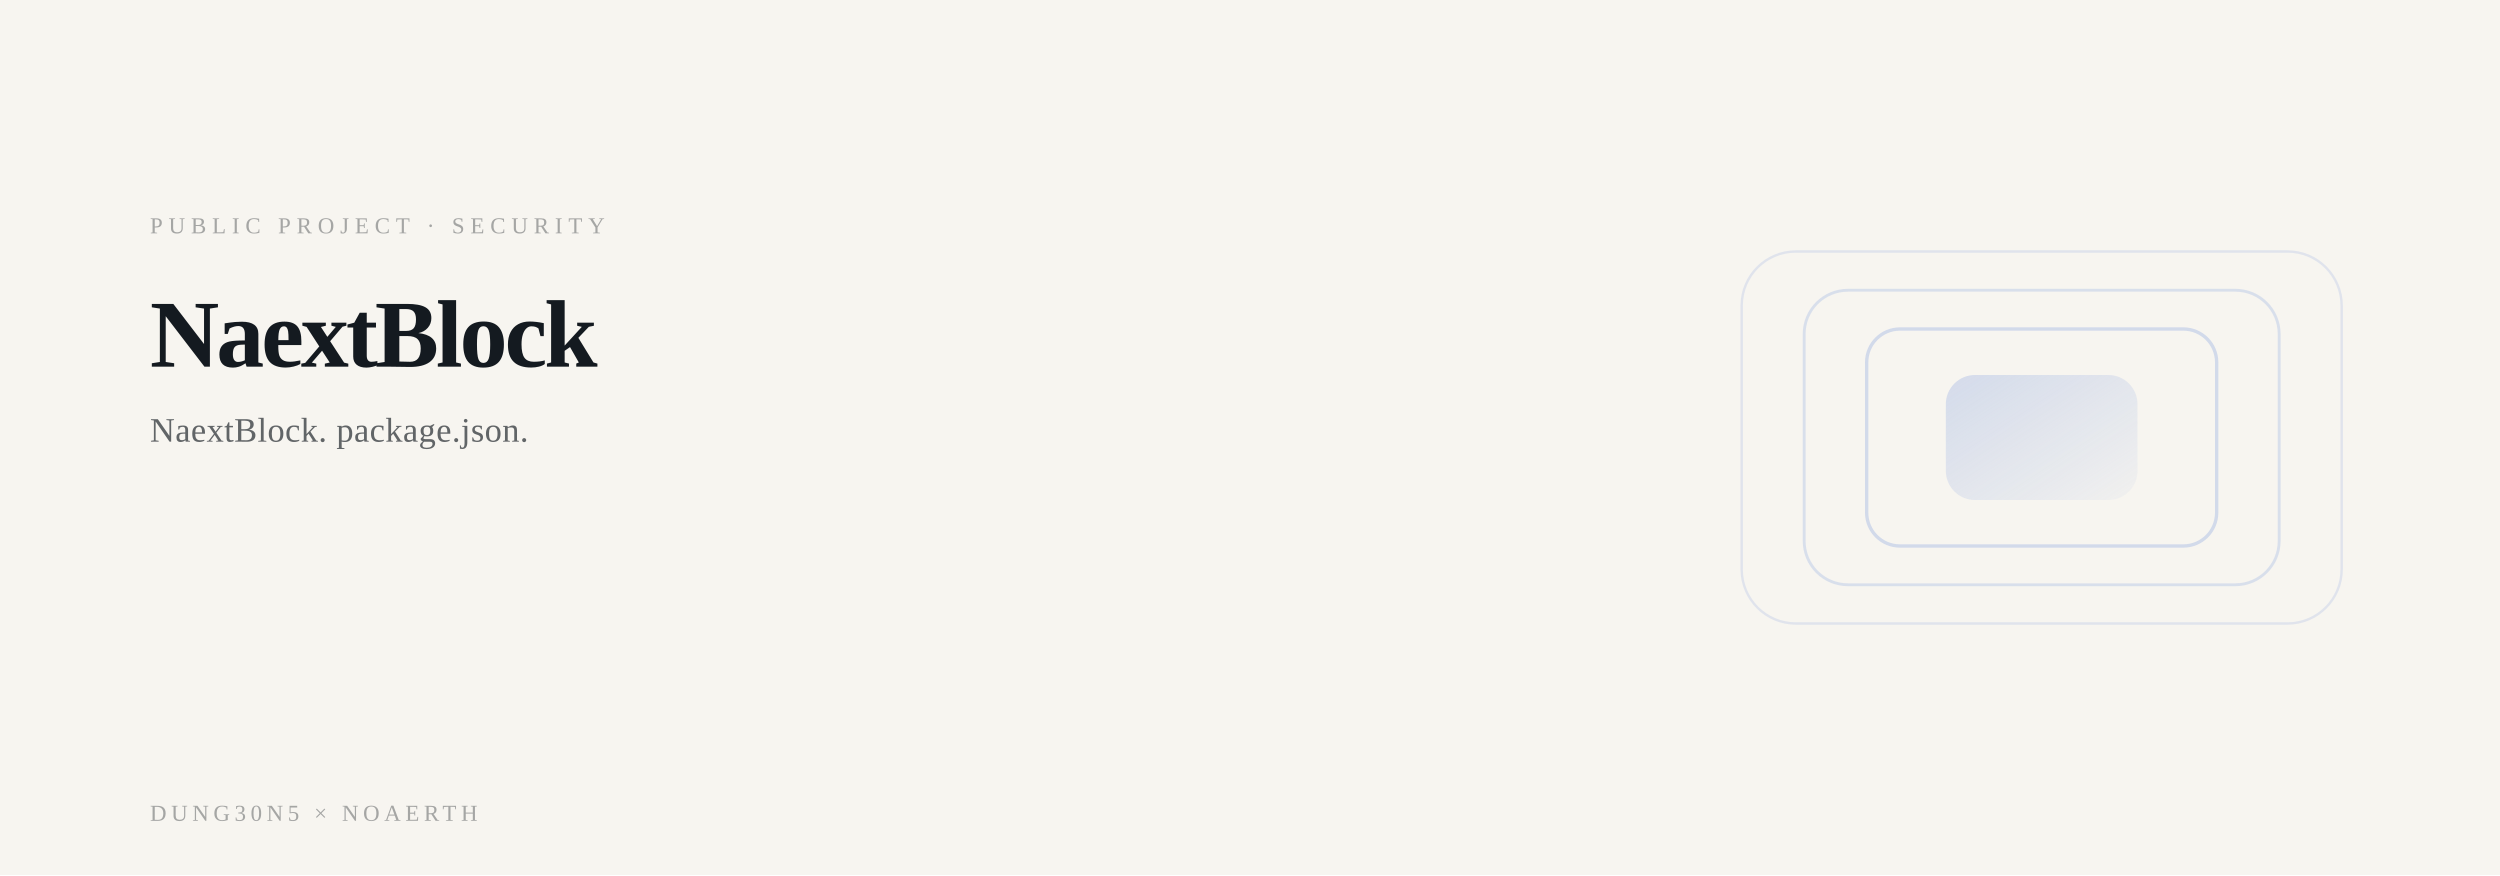
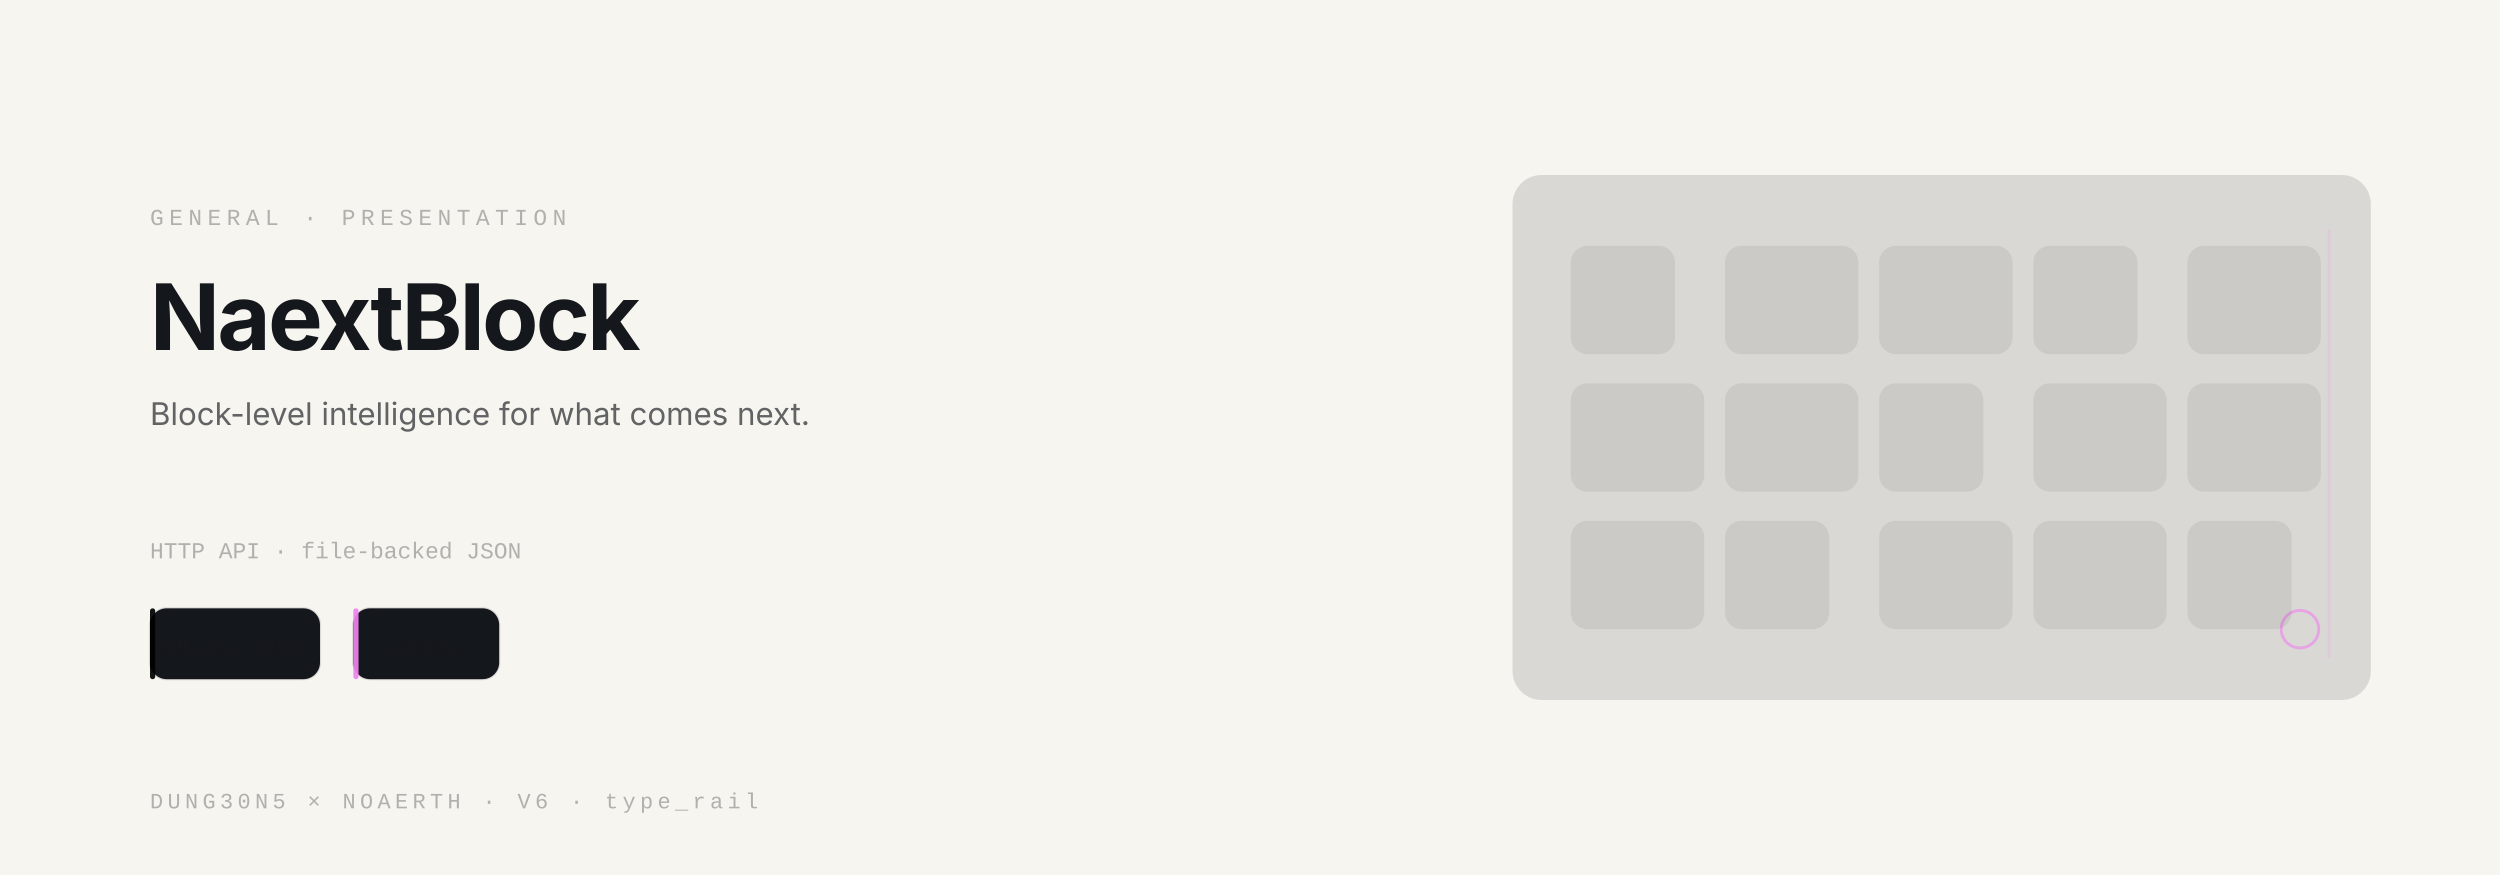
- <svg xmlns="http://www.w3.org/2000/svg" viewBox="0 0 1200 420" width="1200" height="420" role="img" aria-label="NaextBlock: gated channels passing through a sealed boundary. Motion depicts records cross a trust boundary, get validated, and are held or rejected.">
-   <defs>
-     <linearGradient id="hero-NaextBlock-light-a" x1="0" y1="0" x2="1" y2="1">
-       <stop offset="0" stop-color="#8fa8e0" stop-opacity="0.85" />
-       <stop offset="1" stop-color="#8fa8e0" stop-opacity="0.15" />
-     </linearGradient>
-   </defs>
+ <svg xmlns="http://www.w3.org/2000/svg" viewBox="0 0 1200 420" width="1200" height="420" role="img" aria-label="NaextBlock: records cross a trust boundary, get validated, and are held or rejected">
  <rect width="1200" height="420" fill="#f7f5f0" />
-   <rect x="896" y="157.92" width="168" height="104.16" rx="16" fill="none" stroke="#8fa8e0" stroke-width="1.60" opacity="0.36" />
-   <rect x="866" y="139.32" width="228" height="141.36" rx="21" fill="none" stroke="#8fa8e0" stroke-width="1.38" opacity="0.29" />
-   <rect x="836" y="120.72" width="288" height="178.56" rx="26" fill="none" stroke="#8fa8e0" stroke-width="1.16" opacity="0.23" />
-   <rect x="934" y="180" width="92" height="60" rx="14" fill="url(#hero-NaextBlock-light-a)" opacity="0.40" />
-   <text x="72" y="112" fill="#141a205c" font-size="11" letter-spacing="2.8">PUBLIC PROJECT · SECURITY</text>
-   <text x="72" y="176" fill="#141a20" font-size="46" font-weight="660" letter-spacing="-1.4">NaextBlock</text>
-   <text x="72" y="212" fill="#141a20a8" font-size="16.5" letter-spacing="0.2">NaextBlock. package.json.</text>
-   <rect x="72" y="266" width="106" height="40" rx="9" fill="#141a20" fill-opacity="0.05" stroke="#f4efe424" stroke-width="1.1" opacity="0">
-     <animate attributeName="opacity" from="0" to="1" dur="0.5s" begin="0.50s" fill="freeze" />
-   </rect>
-   <rect x="72" y="266" width="2.5" height="40" rx="1.2" fill="#8fa8e0" opacity="0">
-     <animate attributeName="opacity" from="0" to="0.9" dur="0.5s" begin="0.50s" fill="freeze" />
-   </rect>
-   <text x="125" y="291" fill="#141a20" font-size="11.5" text-anchor="middle" font-family="ui-monospace,SFMono-Regular,Menlo,monospace" opacity="0">request<animate attributeName="opacity" from="0" to="1" dur="0.5s" begin="0.65s" fill="freeze" />
-   </text>
-   <rect x="194" y="266" width="106" height="40" rx="9" fill="#141a20" fill-opacity="0.05" stroke="#f4efe424" stroke-width="1.1" opacity="0">
-     <animate attributeName="opacity" from="0" to="1" dur="0.5s" begin="1.00s" fill="freeze" />
-   </rect>
-   <rect x="194" y="266" width="2.5" height="40" rx="1.2" fill="#8fa8e0" opacity="0">
-     <animate attributeName="opacity" from="0" to="0.9" dur="0.5s" begin="1.00s" fill="freeze" />
-   </rect>
-   <text x="247" y="291" fill="#141a20" font-size="11.5" text-anchor="middle" font-family="ui-monospace,SFMono-Regular,Menlo,monospace" opacity="0">authenticate<animate attributeName="opacity" from="0" to="1" dur="0.5s" begin="1.15s" fill="freeze" />
-   </text>
-   <rect x="316" y="266" width="106" height="40" rx="9" fill="#141a20" fill-opacity="0.05" stroke="#f4efe424" stroke-width="1.1" opacity="0">
-     <animate attributeName="opacity" from="0" to="1" dur="0.5s" begin="1.50s" fill="freeze" />
-   </rect>
-   <rect x="316" y="266" width="2.5" height="40" rx="1.2" fill="#8fa8e0" opacity="0">
-     <animate attributeName="opacity" from="0" to="0.9" dur="0.5s" begin="1.50s" fill="freeze" />
-   </rect>
-   <text x="369" y="291" fill="#141a20" font-size="11.5" text-anchor="middle" font-family="ui-monospace,SFMono-Regular,Menlo,monospace" opacity="0">authorise<animate attributeName="opacity" from="0" to="1" dur="0.5s" begin="1.65s" fill="freeze" />
-   </text>
-   <rect x="438" y="266" width="106" height="40" rx="9" fill="#141a20" fill-opacity="0.05" stroke="#f4efe424" stroke-width="1.1" opacity="0">
-     <animate attributeName="opacity" from="0" to="1" dur="0.5s" begin="2.00s" fill="freeze" />
-   </rect>
-   <rect x="438" y="266" width="2.5" height="40" rx="1.2" fill="#e7c27a" opacity="0">
-     <animate attributeName="opacity" from="0" to="0.9" dur="0.5s" begin="2.00s" fill="freeze" />
-   </rect>
-   <text x="491" y="291" fill="#141a20" font-size="11.5" text-anchor="middle" font-family="ui-monospace,SFMono-Regular,Menlo,monospace" opacity="0">record<animate attributeName="opacity" from="0" to="1" dur="0.5s" begin="2.15s" fill="freeze" />
-   </text>
-   <rect x="560" y="266" width="106" height="40" rx="9" fill="#141a20" fill-opacity="0.05" stroke="#f4efe424" stroke-width="1.1" opacity="0">
-     <animate attributeName="opacity" from="0" to="1" dur="0.5s" begin="2.50s" fill="freeze" />
-   </rect>
-   <rect x="560" y="266" width="2.5" height="40" rx="1.2" fill="#e0796b" opacity="0">
-     <animate attributeName="opacity" from="0" to="0.9" dur="0.5s" begin="2.50s" fill="freeze" />
-   </rect>
-   <text x="613" y="291" fill="#141a20" font-size="11.5" text-anchor="middle" font-family="ui-monospace,SFMono-Regular,Menlo,monospace" opacity="0">reject<animate attributeName="opacity" from="0" to="1" dur="0.5s" begin="2.65s" fill="freeze" />
-   </text>
-   <text x="72" y="394" fill="#141a205c" font-size="11" letter-spacing="2.2">DUNG30N5 × NOAERTH</text>
+   <text x="72" y="108" font-family="ui-monospace, SFMono-Regular, Menlo, Monaco, Consolas, 'Liberation Mono', monospace" font-size="11" letter-spacing="2.6" fill="#14171c4f">GENERAL · PRESENTATION</text>
+   <text x="72" y="168" font-family="-apple-system, BlinkMacSystemFont, 'Segoe UI', Inter, Helvetica, Arial, sans-serif" font-size="44" font-weight="660" letter-spacing="-1.2" fill="#14171c">NaextBlock</text>
+   <text x="72" y="204" font-family="-apple-system, BlinkMacSystemFont, 'Segoe UI', Inter, Helvetica, Arial, sans-serif" font-size="15" fill="#14171ca8">Block-level intelligence for what comes next.</text>
+   <text x="72" y="268" font-family="ui-monospace, SFMono-Regular, Menlo, Monaco, Consolas, 'Liberation Mono', monospace" font-size="11" fill="#14171c4f">HTTP API · file-backed JSON</text>
+   <rect x="72.0" y="292.0" width="81.6" height="34.0" rx="8" fill="#14171c" stroke="#14171c1f" stroke-width="1.1" />
+   <rect x="72.0" y="292.0" width="2.5" height="34.0" rx="1.2" fill="mint" opacity="0.92" />
+   <text x="112.8" y="314" font-family="ui-monospace, SFMono-Regular, Menlo, Monaco, Consolas, 'Liberation Mono', monospace" font-size="11" fill="#14171c" fill-opacity="0.82" text-anchor="middle">public-site</text>
+   <rect x="169.6" y="292.0" width="70.0" height="34.0" rx="8" fill="#14171c" stroke="#14171c1f" stroke-width="1.1" />
+   <rect x="169.6" y="292.0" width="2.5" height="34.0" rx="1.2" fill="violet" opacity="0.92" />
+   <text x="204.6" y="314" font-family="ui-monospace, SFMono-Regular, Menlo, Monaco, Consolas, 'Liberation Mono', monospace" font-size="11" fill="#14171c" fill-opacity="0.82" text-anchor="middle">legacy</text>
+   <rect x="726.0" y="84.0" width="412.0" height="252.0" rx="14" fill="mint" fill-opacity="0.12" />
+   <rect x="729.0" y="87.0" width="406.0" height="246.0" rx="12" fill="none" stroke="mint" stroke-width="1" stroke-opacity="0.18" />
+   <rect x="738.0" y="316.0" width="382.0" height="20" rx="5" fill="none" stroke="mint" stroke-width="1.1" opacity="0.30" />
+   <rect x="754.0" y="286.0" width="362.0" height="20" rx="5" fill="none" stroke="mint" stroke-width="1.1" opacity="0.24" />
+   <rect x="770.0" y="256.0" width="342.0" height="20" rx="5" fill="none" stroke="mint" stroke-width="1.1" opacity="0.18" />
+   <rect x="786.0" y="226.0" width="322.0" height="20" rx="5" fill="none" stroke="mint" stroke-width="1.1" opacity="0.12" />
+   <rect x="734.0" y="92.0" width="396.0" height="236.0" rx="12" fill="none" stroke="mint" stroke-width="1" stroke-opacity="0.22" />
+   <circle cx="1104.0" cy="302.0" r="9" fill="none" stroke="violet" stroke-width="1.4" opacity="0.6" />
+   <rect x="754" y="118" width="50" height="52" rx="8" fill="mint" fill-opacity="0.08" stroke="mint" stroke-width="1" stroke-opacity="0.4" opacity="0.85" />
+   <rect x="828" y="118" width="64" height="52" rx="8" fill="mint" fill-opacity="0.08" stroke="mint" stroke-width="1" stroke-opacity="0.4" opacity="0.85" />
+   <rect x="902" y="118" width="64" height="52" rx="8" fill="mint" fill-opacity="0.08" stroke="mint" stroke-width="1" stroke-opacity="0.4" opacity="0.85" />
+   <rect x="976" y="118" width="50" height="52" rx="8" fill="mint" fill-opacity="0.08" stroke="mint" stroke-width="1" stroke-opacity="0.4" opacity="0.85" />
+   <rect x="1050" y="118" width="64" height="52" rx="8" fill="mint" fill-opacity="0.08" stroke="mint" stroke-width="1" stroke-opacity="0.4" opacity="0.85" />
+   <rect x="754" y="184" width="64" height="52" rx="8" fill="mint" fill-opacity="0.08" stroke="mint" stroke-width="1" stroke-opacity="0.4" opacity="0.85" />
+   <rect x="828" y="184" width="64" height="52" rx="8" fill="mint" fill-opacity="0.08" stroke="mint" stroke-width="1" stroke-opacity="0.4" opacity="0.85" />
+   <rect x="902" y="184" width="50" height="52" rx="8" fill="mint" fill-opacity="0.08" stroke="mint" stroke-width="1" stroke-opacity="0.4" opacity="0.85" />
+   <rect x="976" y="184" width="64" height="52" rx="8" fill="mint" fill-opacity="0.08" stroke="mint" stroke-width="1" stroke-opacity="0.4" opacity="0.85" />
+   <rect x="1050" y="184" width="64" height="52" rx="8" fill="mint" fill-opacity="0.08" stroke="mint" stroke-width="1" stroke-opacity="0.4" opacity="0.85" />
+   <rect x="754" y="250" width="64" height="52" rx="8" fill="mint" fill-opacity="0.08" stroke="mint" stroke-width="1" stroke-opacity="0.4" opacity="0.85" />
+   <rect x="828" y="250" width="50" height="52" rx="8" fill="mint" fill-opacity="0.08" stroke="mint" stroke-width="1" stroke-opacity="0.4" opacity="0.85" />
+   <rect x="902" y="250" width="64" height="52" rx="8" fill="mint" fill-opacity="0.08" stroke="mint" stroke-width="1" stroke-opacity="0.4" opacity="0.85" />
+   <rect x="976" y="250" width="64" height="52" rx="8" fill="mint" fill-opacity="0.08" stroke="mint" stroke-width="1" stroke-opacity="0.4" opacity="0.85" />
+   <rect x="1050" y="250" width="50" height="52" rx="8" fill="mint" fill-opacity="0.08" stroke="mint" stroke-width="1" stroke-opacity="0.4" opacity="0.85" />
+   <line x1="1118" y1="110" x2="1118" y2="316" stroke="violet" stroke-width="1.4" opacity="0.14" />
+   <text x="72" y="388" font-family="ui-monospace, SFMono-Regular, Menlo, Monaco, Consolas, 'Liberation Mono', monospace" font-size="10.5" letter-spacing="2.1" fill="#14171c4f">DUNG30N5 × NOAERTH · V6 · type_rail</text>
</svg>
